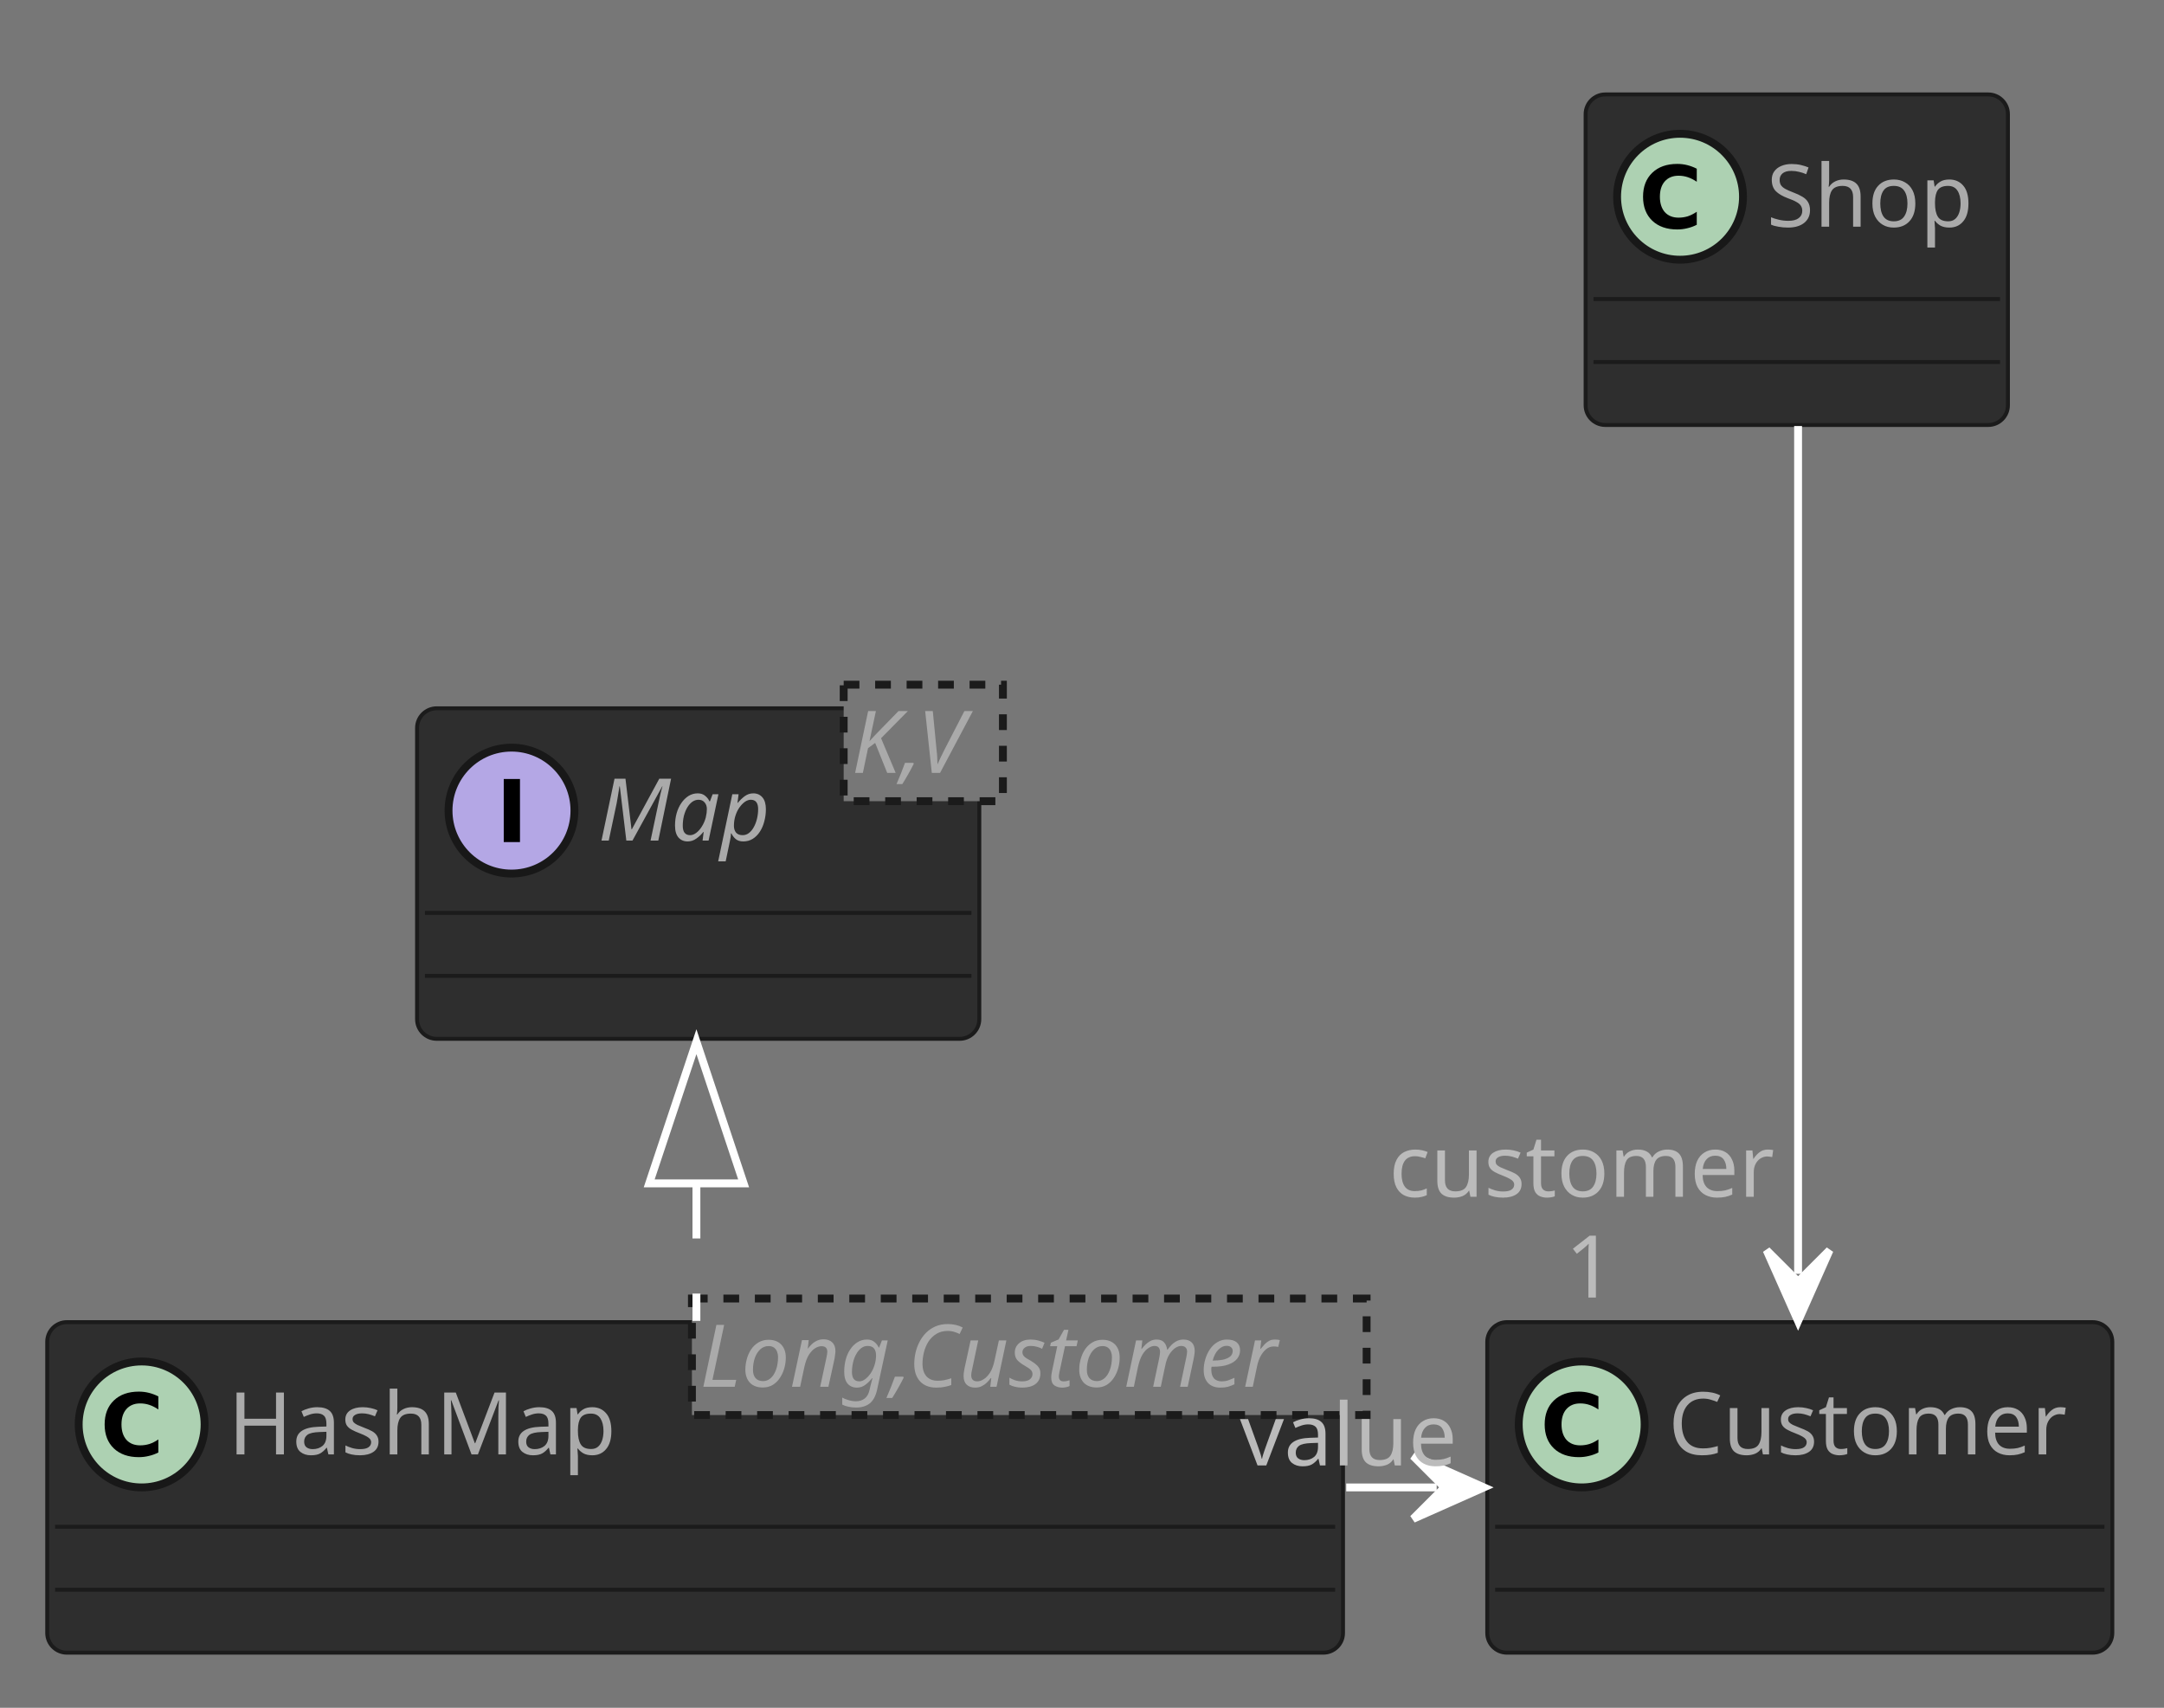
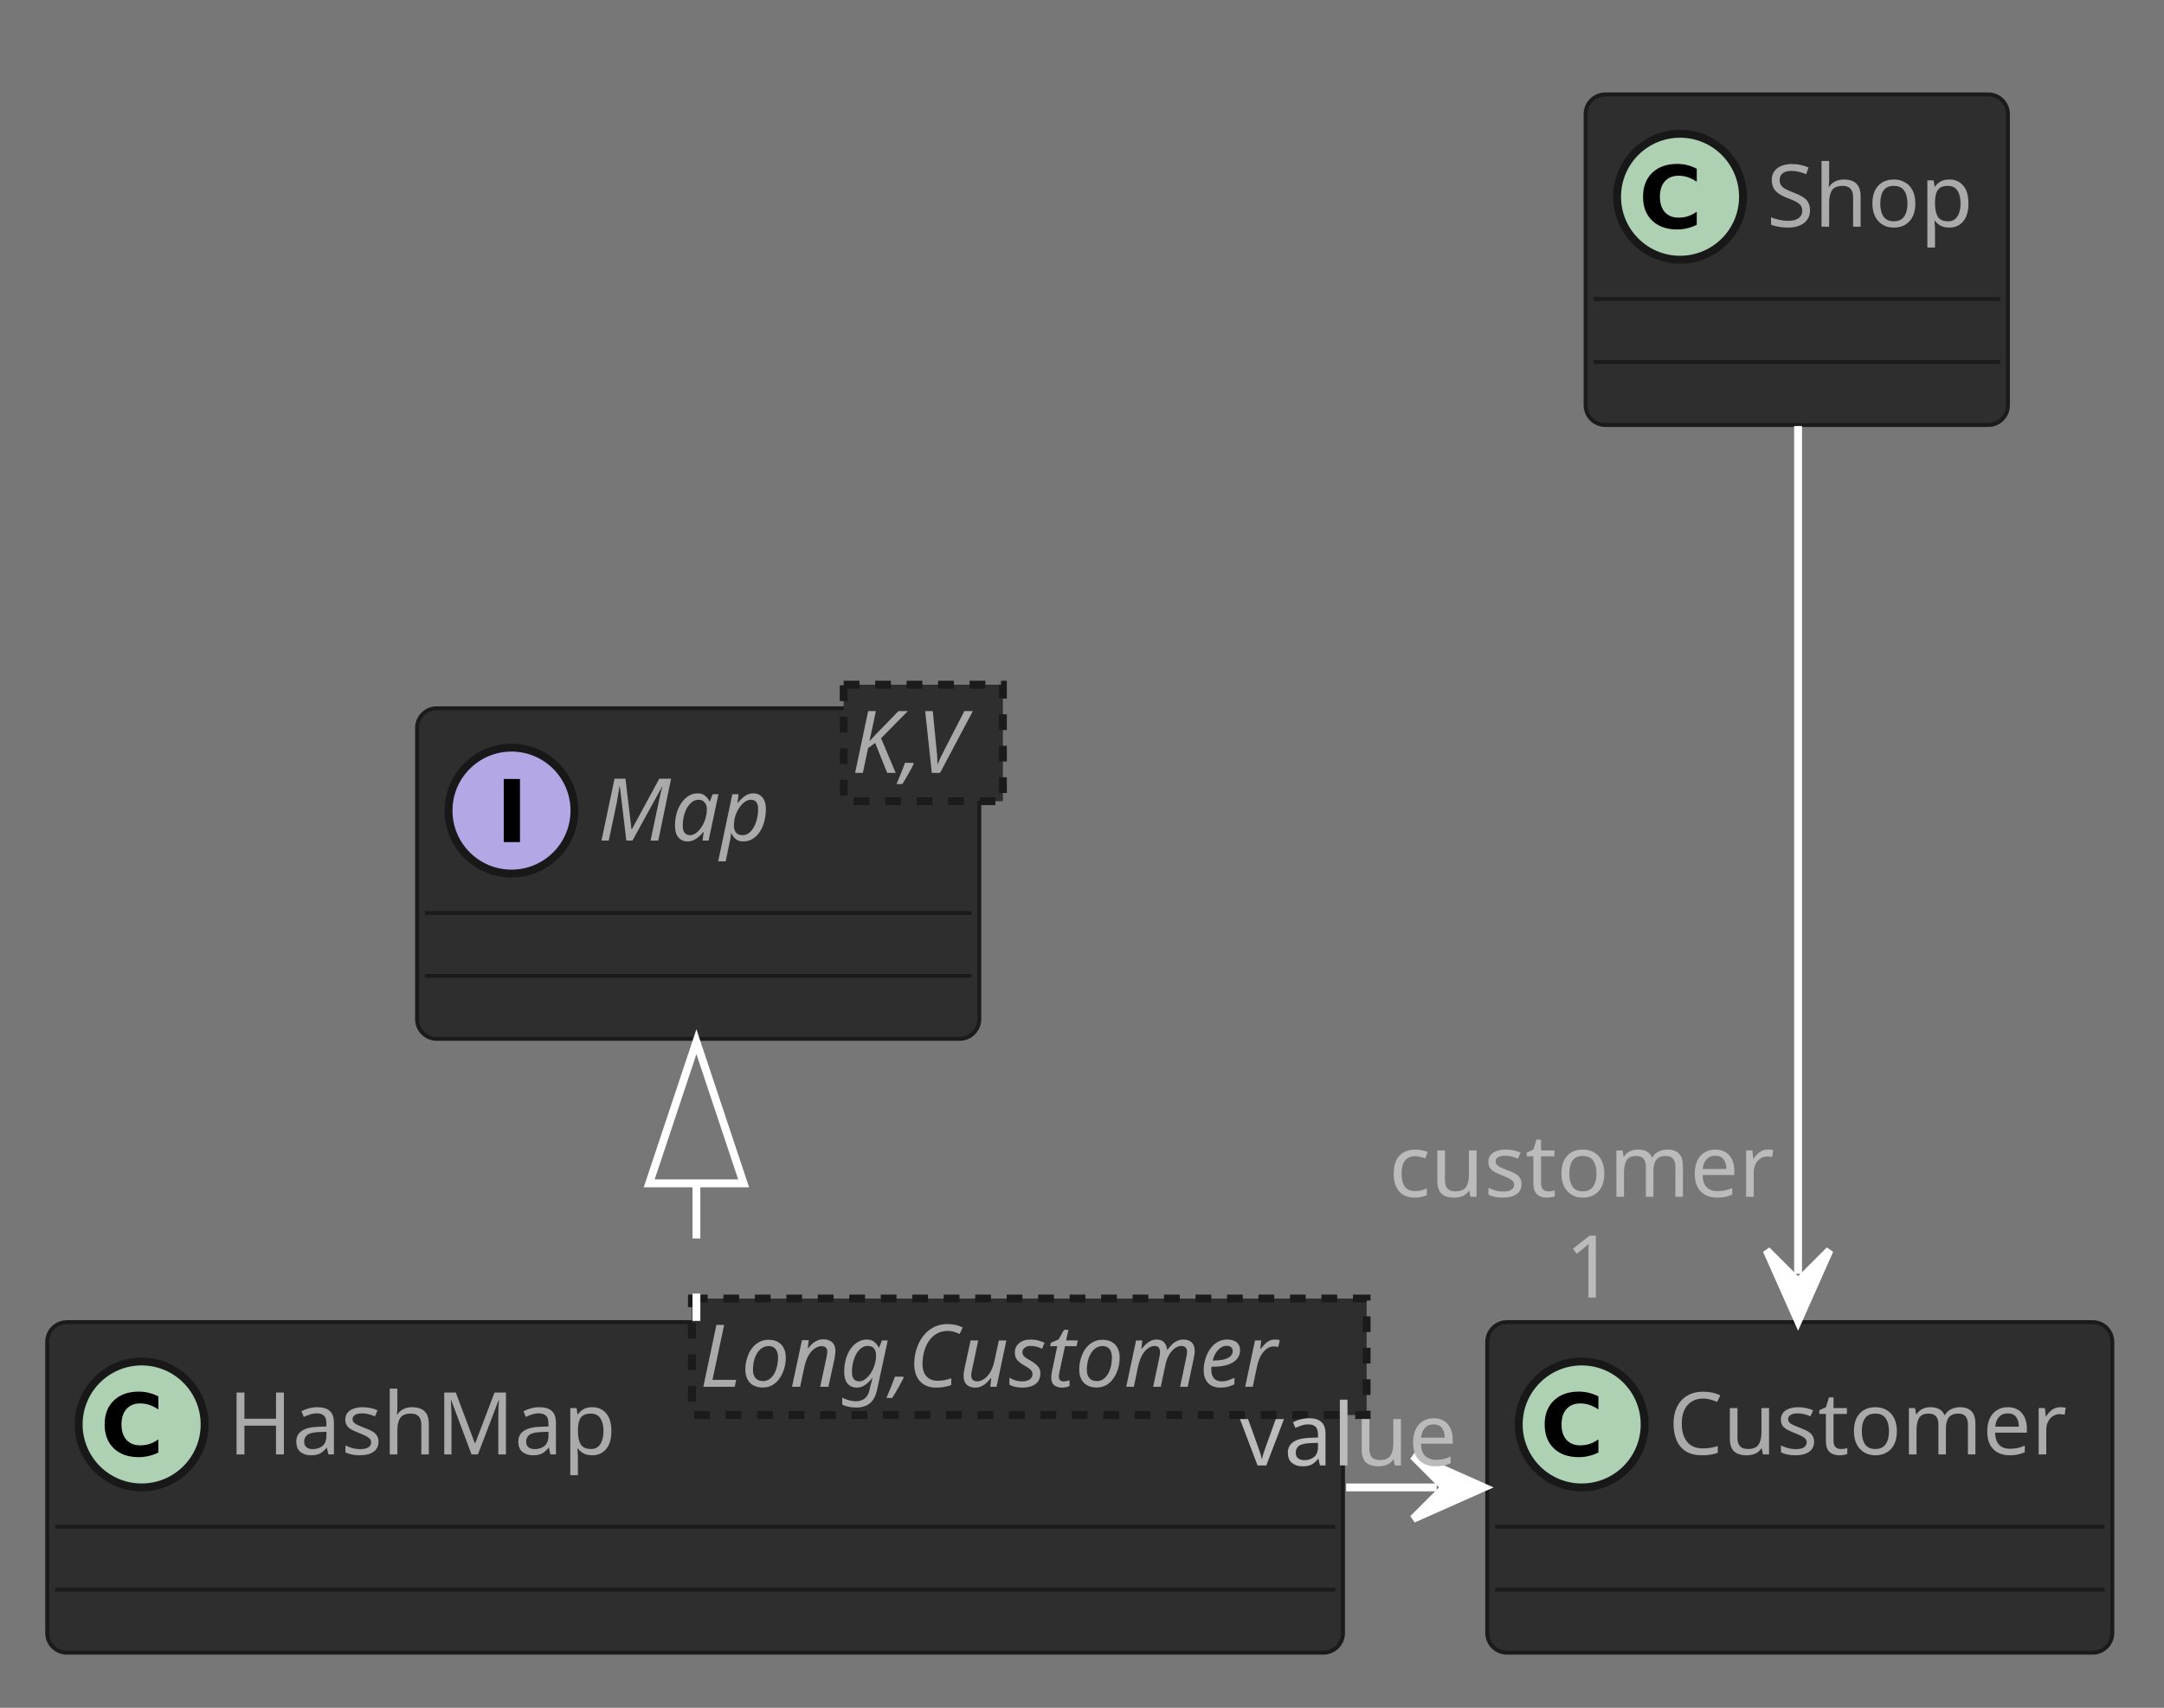
<svg xmlns="http://www.w3.org/2000/svg" contentStyleType="text/css" height="217px" preserveAspectRatio="none" style="width:275px;height:217px;background:#777777;" version="1.1" viewBox="0 0 275 217" width="275px" zoomAndPan="magnify">
  <defs />
  <g>
    <rect fill="#777777" height="217" style="stroke:none;stroke-width:1.0;" width="275" x="0" y="0" />
    <g id="elem_Map">
      <rect codeLine="8" fill="#2E2E2E" height="42" id="Map" rx="2.5" ry="2.5" style="stroke:#1B1B1B;stroke-width:0.5;" width="71.449" x="53" y="90" />
      <ellipse cx="65" cy="103" fill="#B4A7E5" rx="8" ry="8" style="stroke:#181818;stroke-width:1.0;" />
      <path d="M64.016,98.984 L66.078,98.984 L66.078,107 L64.016,107 L64.016,98.984 Z " fill="#000000" />
      <text fill="#AAAAAA" font-family="Verdana" font-size="11" font-style="italic" lengthAdjust="spacing" textLength="23.214" x="76" y="106.808">Map</text>
-       <rect fill="#777777" height="14.805" style="stroke:#1B1B1B;stroke-width:1.0;stroke-dasharray:2.0,2.0;" width="20.235" x="107.214" y="87" />
+       <rect fill="#2E2E2E" height="14.805" style="stroke:#1B1B1B;stroke-width:1.0;stroke-dasharray:2.0,2.0;" width="20.235" x="107.214" y="87" />
      <text fill="#AAAAAA" font-family="sans-serif" font-size="11" font-style="italic" lengthAdjust="spacing" textLength="18.235" x="108.214" y="98.21">K,V</text>
      <line style="stroke:#1B1B1B;stroke-width:0.5;" x1="54" x2="123.449" y1="116" y2="116" />
      <line style="stroke:#1B1B1B;stroke-width:0.5;" x1="54" x2="123.449" y1="124" y2="124" />
    </g>
    <g id="elem_HashMap">
      <rect codeLine="9" fill="#2E2E2E" height="42" id="HashMap" rx="2.5" ry="2.5" style="stroke:#1B1B1B;stroke-width:0.5;" width="164.669" x="6" y="168" />
      <ellipse cx="18" cy="181" fill="#ADD1B2" rx="8" ry="8" style="stroke:#181818;stroke-width:1.0;" />
      <path d="M20.125,184.562 Q19.547,184.859 18.922,185 Q18.312,185.156 17.641,185.156 Q15.641,185.156 14.469,184.047 Q13.297,182.922 13.297,181 Q13.297,179.078 14.469,177.953 Q15.641,176.828 17.641,176.828 Q18.312,176.828 18.922,176.984 Q19.547,177.141 20.125,177.438 L20.125,179.094 Q19.547,178.703 18.984,178.516 Q18.422,178.328 17.812,178.328 Q16.703,178.328 16.062,179.047 Q15.438,179.75 15.438,181 Q15.438,182.234 16.062,182.953 Q16.703,183.656 17.812,183.656 Q18.422,183.656 18.984,183.484 Q19.547,183.297 20.125,182.906 L20.125,184.562 Z " fill="#000000" />
      <text fill="#AAAAAA" font-family="Verdana" font-size="11" lengthAdjust="spacing" textLength="50.929" x="29" y="184.808">HashMap</text>
-       <rect fill="#777777" height="14.805" style="stroke:#1B1B1B;stroke-width:1.0;stroke-dasharray:2.0,2.0;" width="85.741" x="87.929" y="165" />
+       <rect fill="#2E2E2E" height="14.805" style="stroke:#1B1B1B;stroke-width:1.0;stroke-dasharray:2.0,2.0;" width="85.741" x="87.929" y="165" />
      <text fill="#AAAAAA" font-family="sans-serif" font-size="11" font-style="italic" lengthAdjust="spacing" textLength="83.741" x="88.929" y="176.21">Long,Customer</text>
      <line style="stroke:#1B1B1B;stroke-width:0.5;" x1="7" x2="169.669" y1="194" y2="194" />
      <line style="stroke:#1B1B1B;stroke-width:0.5;" x1="7" x2="169.669" y1="202" y2="202" />
    </g>
    <g id="elem_Shop">
      <rect fill="#2E2E2E" height="42" id="Shop" rx="2.5" ry="2.5" style="stroke:#1B1B1B;stroke-width:0.5;" width="53.666" x="201.5" y="12" />
      <ellipse cx="213.5" cy="25" fill="#ADD1B2" rx="8" ry="8" style="stroke:#181818;stroke-width:1.0;" />
      <path d="M215.625,28.562 Q215.047,28.859 214.422,29 Q213.812,29.156 213.141,29.156 Q211.141,29.156 209.969,28.047 Q208.797,26.922 208.797,25 Q208.797,23.078 209.969,21.953 Q211.141,20.828 213.141,20.828 Q213.812,20.828 214.422,20.984 Q215.047,21.141 215.625,21.438 L215.625,23.094 Q215.047,22.703 214.484,22.516 Q213.922,22.328 213.312,22.328 Q212.203,22.328 211.562,23.047 Q210.938,23.75 210.938,25 Q210.938,26.234 211.562,26.953 Q212.203,27.656 213.312,27.656 Q213.922,27.656 214.484,27.484 Q215.047,27.297 215.625,26.906 L215.625,28.562 Z " fill="#000000" />
      <text fill="#AAAAAA" font-family="Verdana" font-size="11" lengthAdjust="spacing" textLength="27.666" x="224.5" y="28.808">Shop</text>
      <line style="stroke:#1B1B1B;stroke-width:0.5;" x1="202.5" x2="254.167" y1="38" y2="38" />
      <line style="stroke:#1B1B1B;stroke-width:0.5;" x1="202.5" x2="254.167" y1="46" y2="46" />
    </g>
    <g id="elem_Customer">
      <rect fill="#2E2E2E" height="42" id="Customer" rx="2.5" ry="2.5" style="stroke:#1B1B1B;stroke-width:0.5;" width="79.432" x="189" y="168" />
      <ellipse cx="201" cy="181" fill="#ADD1B2" rx="8" ry="8" style="stroke:#181818;stroke-width:1.0;" />
      <path d="M203.125,184.562 Q202.547,184.859 201.922,185 Q201.312,185.156 200.641,185.156 Q198.641,185.156 197.469,184.047 Q196.297,182.922 196.297,181 Q196.297,179.078 197.469,177.953 Q198.641,176.828 200.641,176.828 Q201.312,176.828 201.922,176.984 Q202.547,177.141 203.125,177.438 L203.125,179.094 Q202.547,178.703 201.984,178.516 Q201.422,178.328 200.812,178.328 Q199.703,178.328 199.062,179.047 Q198.438,179.75 198.438,181 Q198.438,182.234 199.062,182.953 Q199.703,183.656 200.812,183.656 Q201.422,183.656 201.984,183.484 Q202.547,183.297 203.125,182.906 L203.125,184.562 Z " fill="#000000" />
      <text fill="#AAAAAA" font-family="Verdana" font-size="11" lengthAdjust="spacing" textLength="53.432" x="212" y="184.808">Customer</text>
      <line style="stroke:#1B1B1B;stroke-width:0.5;" x1="190" x2="267.432" y1="194" y2="194" />
      <line style="stroke:#1B1B1B;stroke-width:0.5;" x1="190" x2="267.432" y1="202" y2="202" />
    </g>
    <polygon fill="none" points="88.5,132.367,82.5,150.367,94.5,150.367,88.5,132.367" style="stroke:#FFFFFF;stroke-width:1.0;" />
    <path d="M88.5,150.367 C88.5,161.359 88.5,156.881 88.5,167.841 " fill="none" style="stroke:#FFFFFF;stroke-width:1.0;stroke-dasharray:7.0,7.0;" />
    <polygon fill="#FFFFFF" points="228.5,167.862,232.5,158.862,228.5,162.862,224.5,158.862,228.5,167.862" style="stroke:#FFFFFF;stroke-width:1.0;" />
    <path d="M228.5,54.133 C228.5,83.647 228.5,132.345 228.5,161.862 " fill="none" style="stroke:#FFFFFF;stroke-width:1.0;" />
    <text fill="#BBBBBB" font-family="Verdana" font-size="11" lengthAdjust="spacing" textLength="51.799" x="176.5" y="152.073">customer</text>
    <text fill="#BBBBBB" font-family="Verdana" font-size="11" lengthAdjust="spacing" textLength="6.998" x="198.9" y="164.877">1</text>
    <polygon fill="#FFFFFF" points="188.574,189,179.574,185,183.574,189,179.574,193,188.574,189" style="stroke:#FFFFFF;stroke-width:1.0;" />
    <path d="M171.078,189 C176.91,189 176.742,189 182.574,189 " fill="none" style="stroke:#FFFFFF;stroke-width:1.0;" />
    <text fill="#BBBBBB" font-family="Verdana" font-size="11" lengthAdjust="spacing" textLength="30.046" x="157.574" y="186.21">value</text>
  </g>
</svg>
